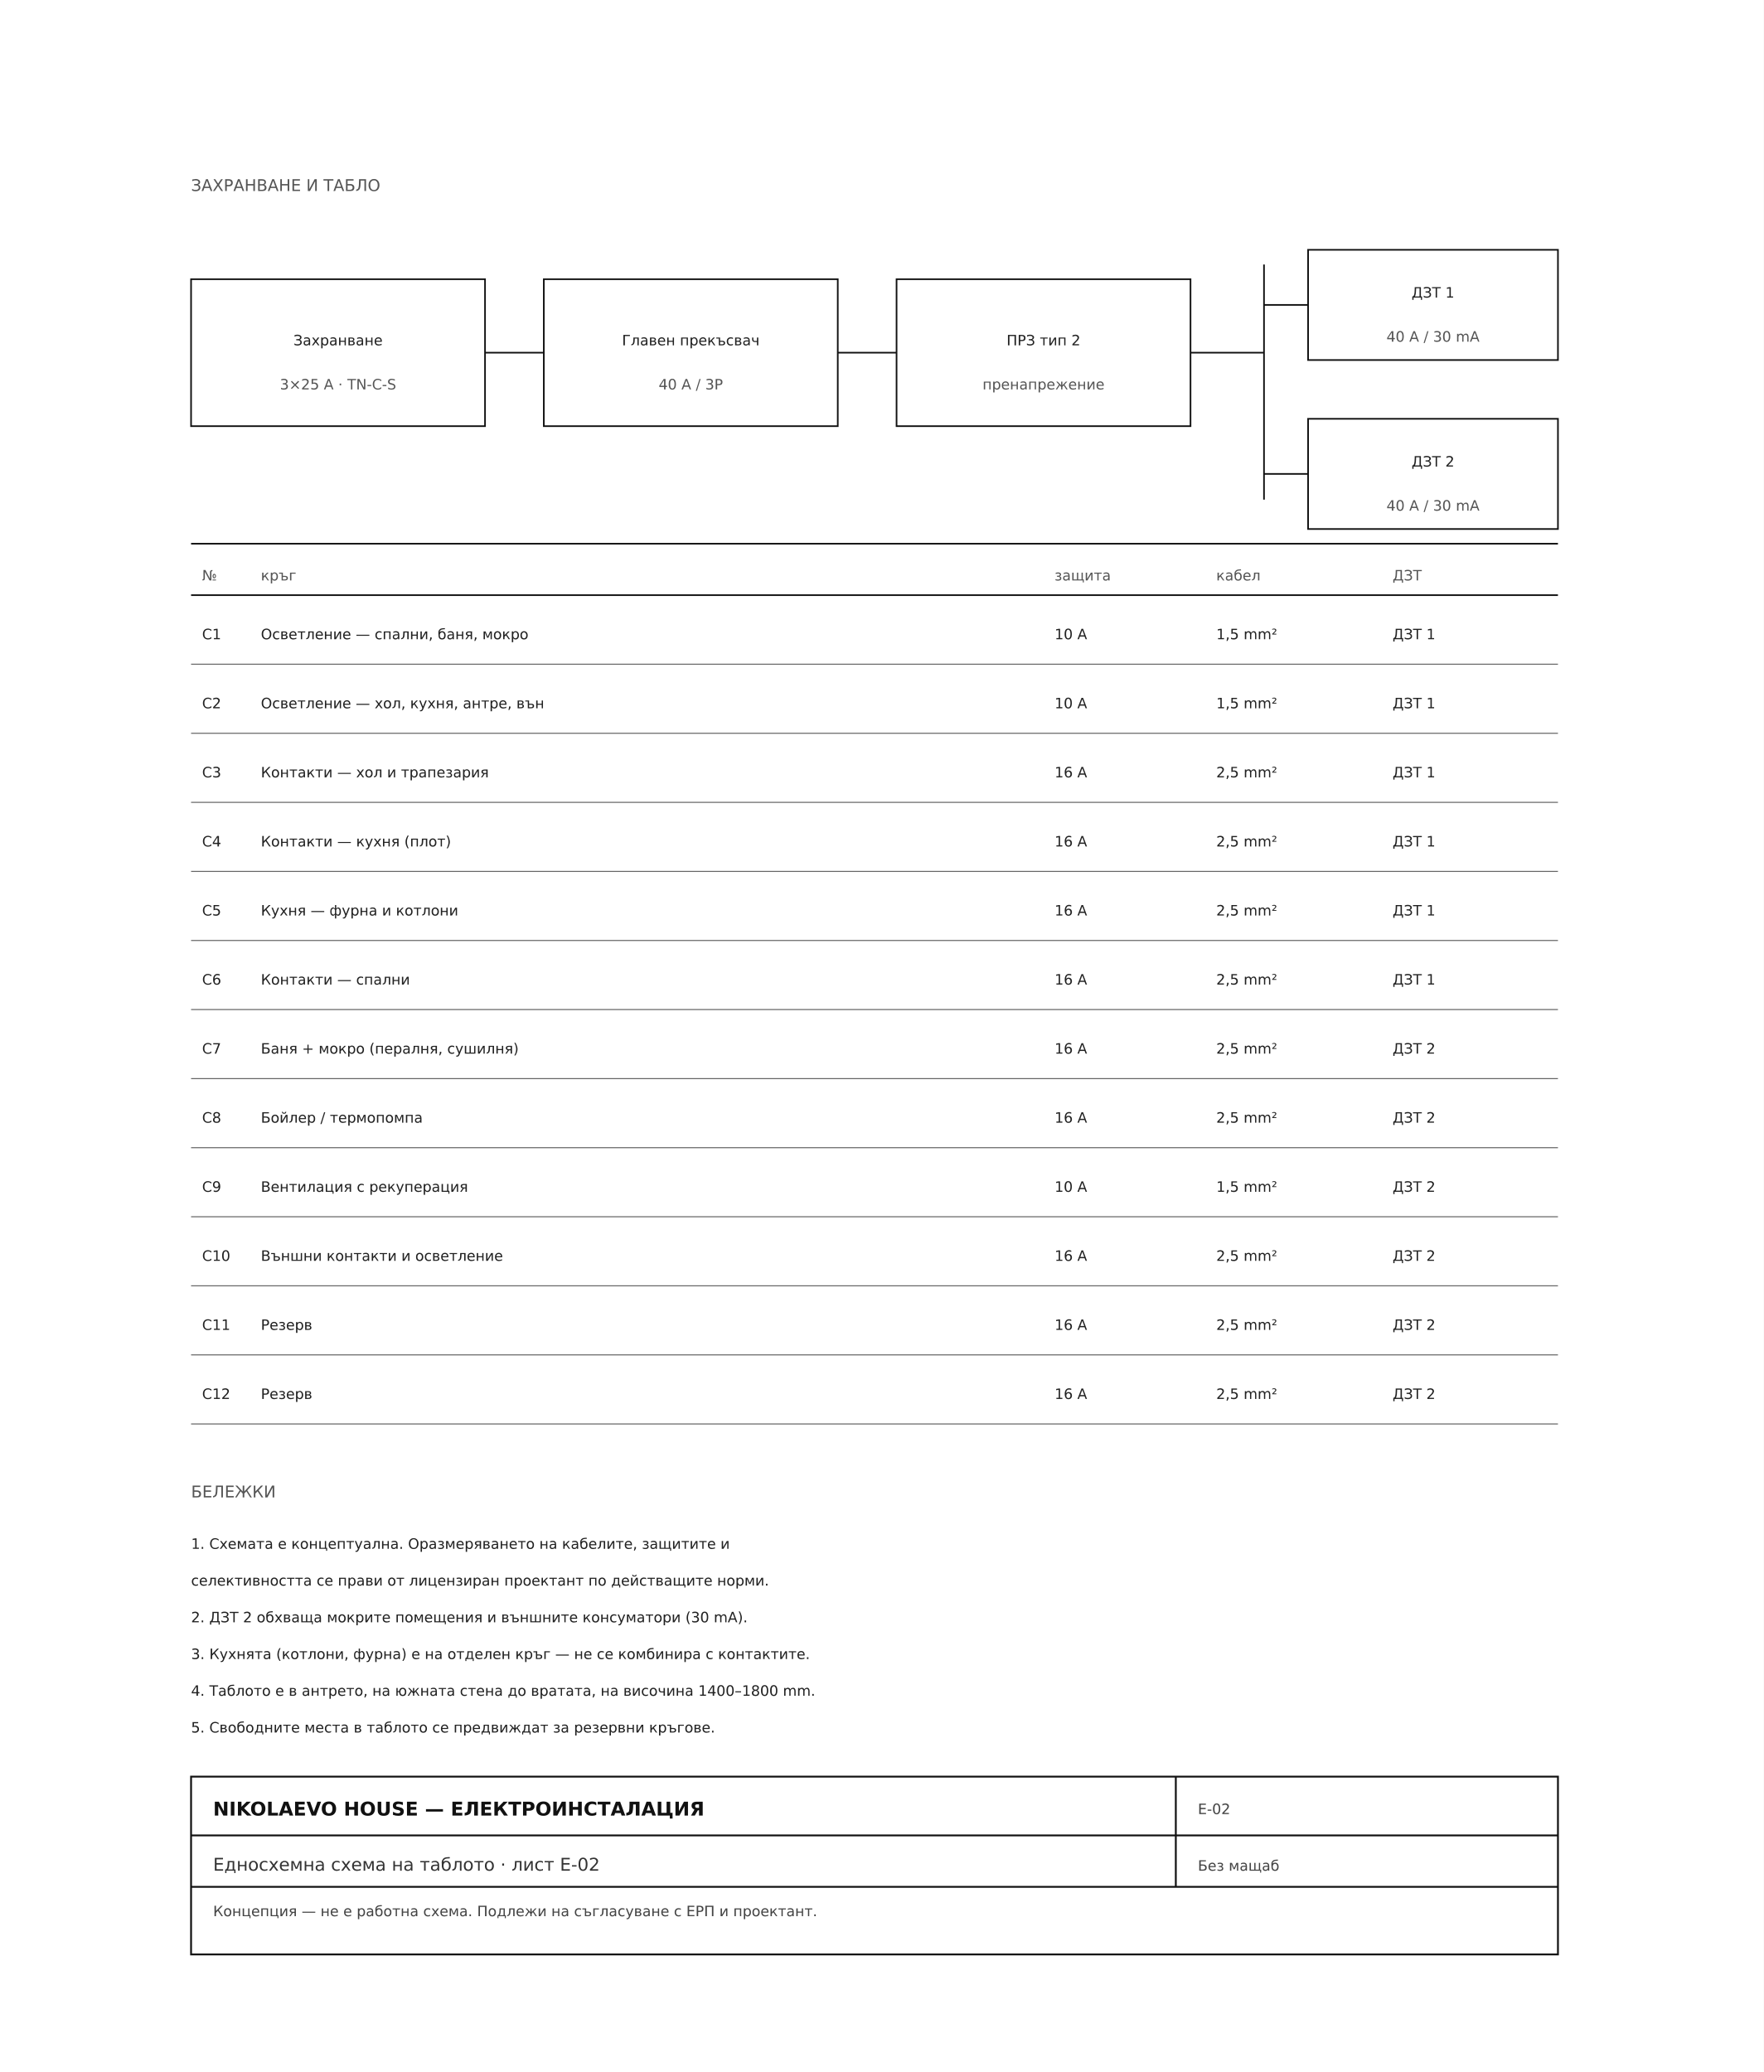
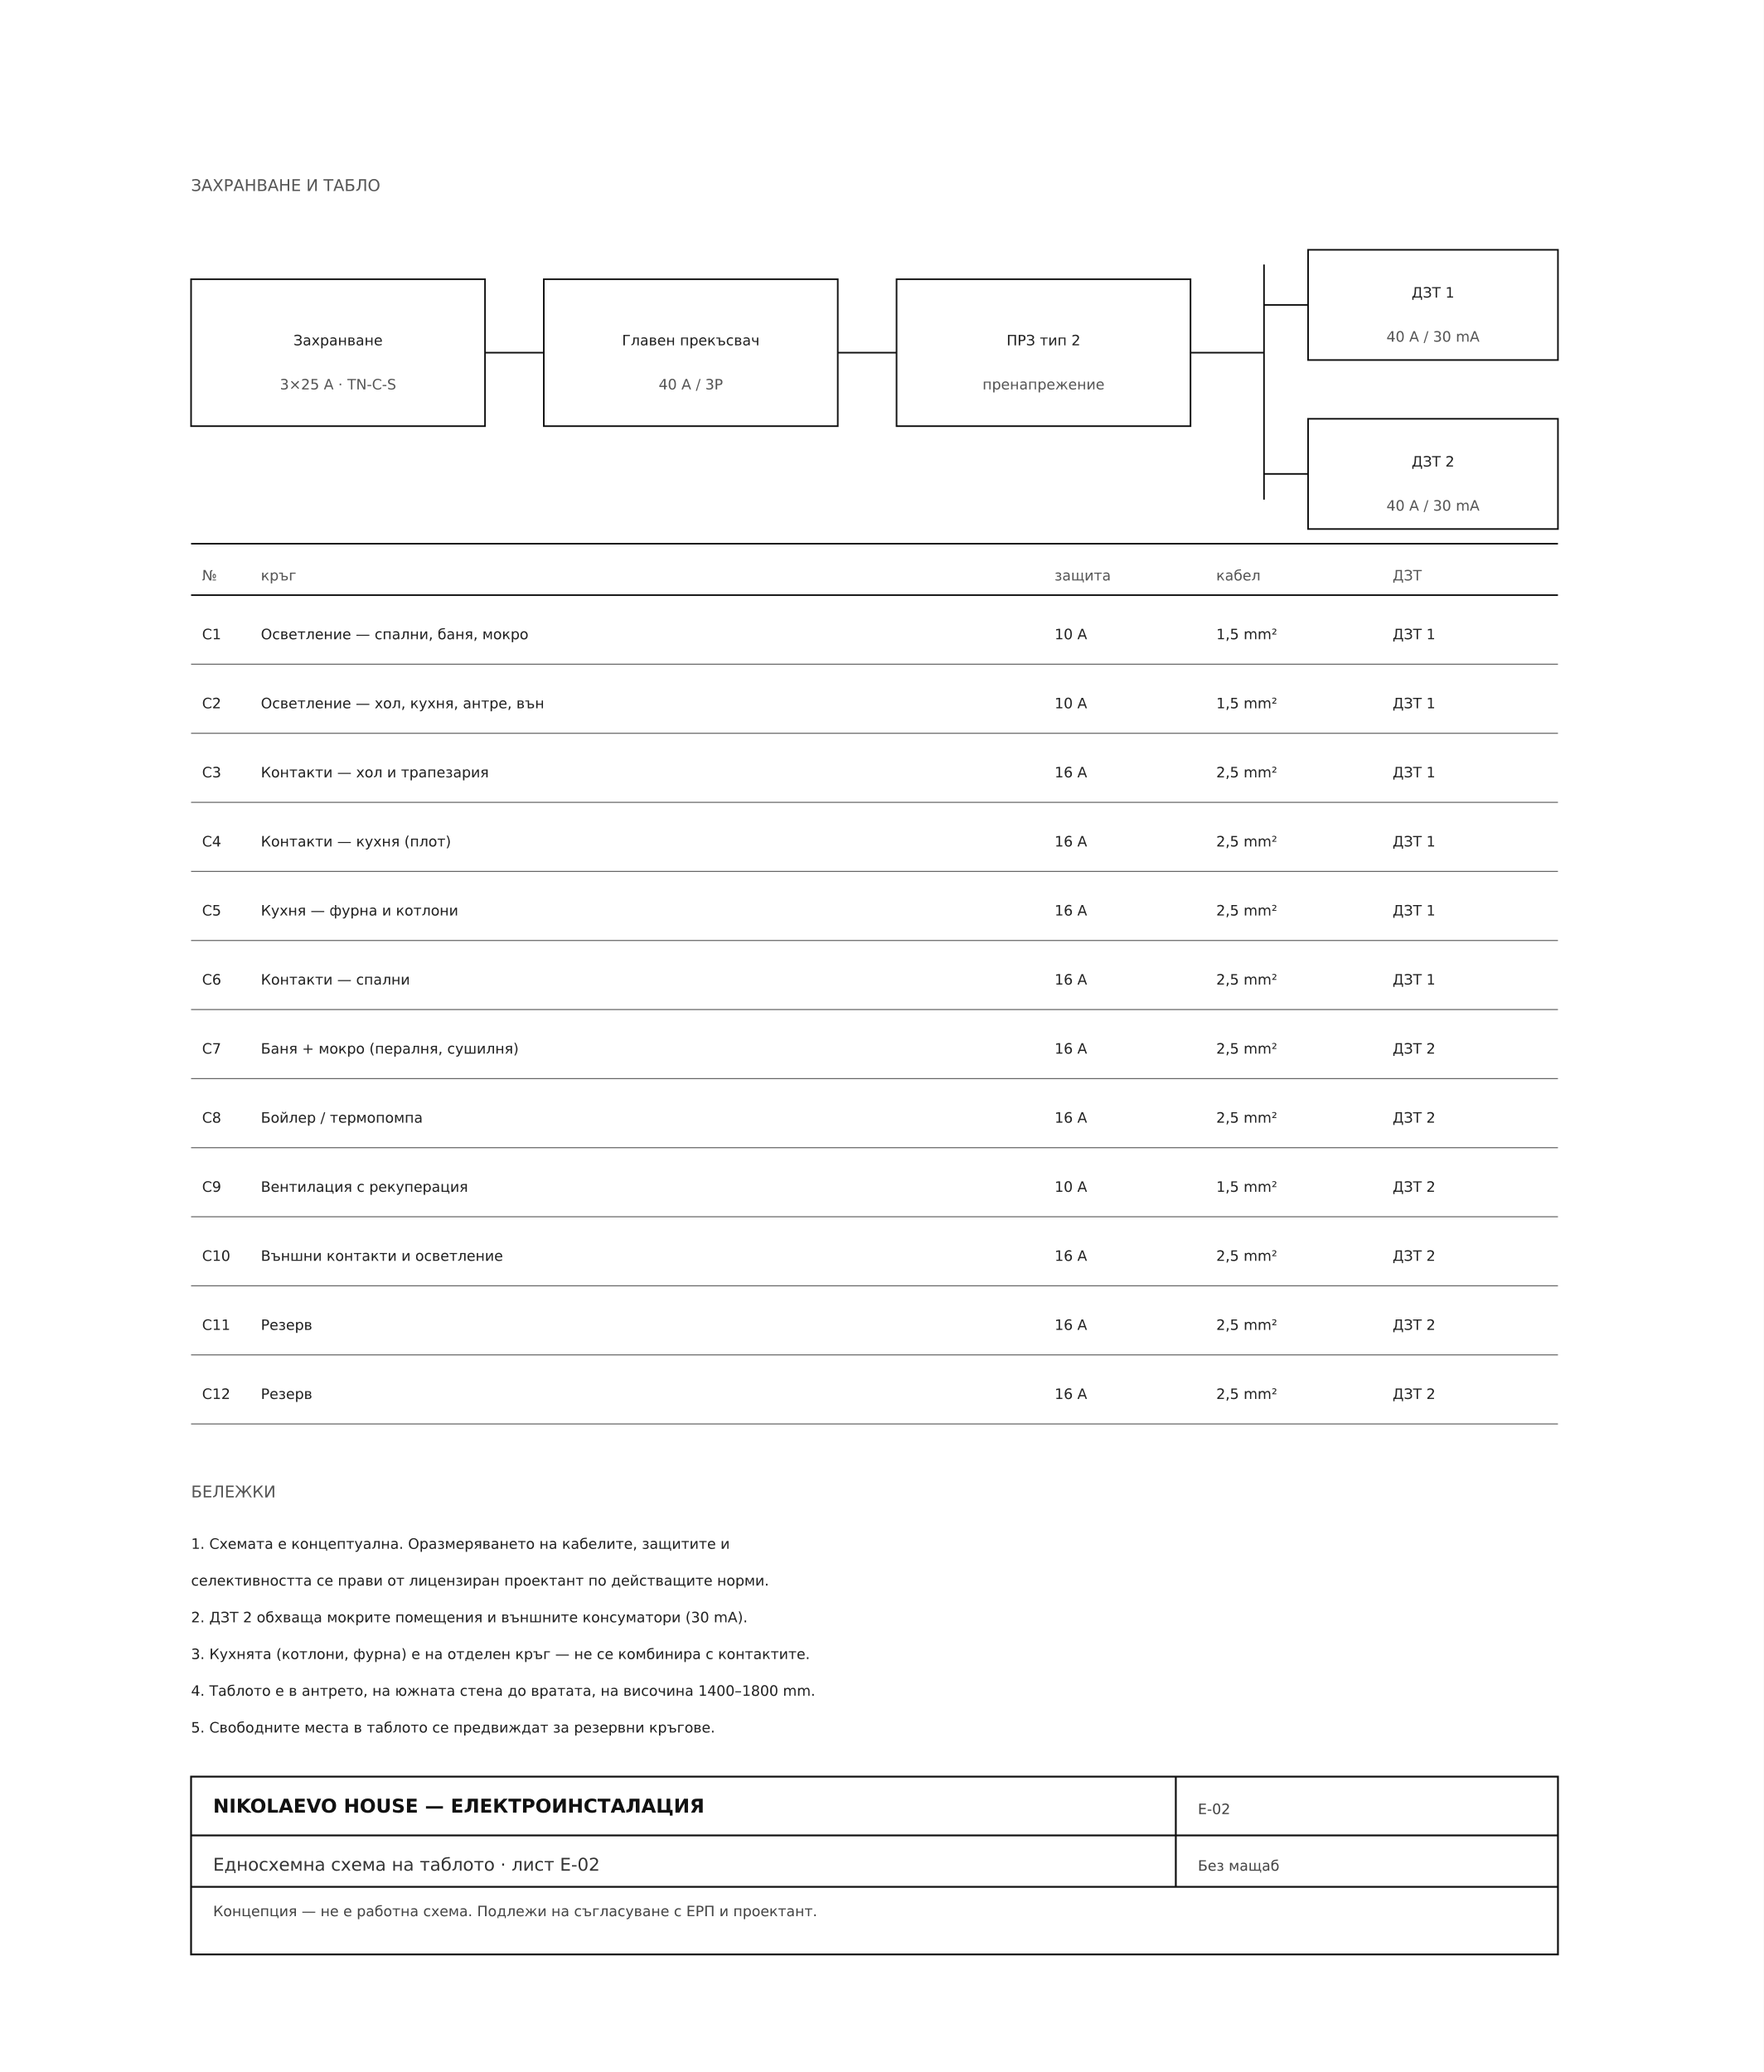
<svg xmlns="http://www.w3.org/2000/svg" width="240.0mm" height="282.0mm" viewBox="-14 -8 240 282" font-family="DejaVu Sans, Liberation Sans, Arial, sans-serif">
  <style type="text/css">
.wall   { fill:#dcdcdc; stroke:#111; stroke-width:0.28; }
.wall-l { fill:none; stroke:#111; stroke-width:0.22; }
.part   { fill:#eeeeee; stroke:#111; stroke-width:0.16; }
.win    { fill:#ffffff; stroke:#111; stroke-width:0.24; }
.glass  { fill:none; stroke:#111; stroke-width:0.14; }
.sym    { fill:#ffffff; stroke:#111; stroke-width:0.20; }
.sym-f  { fill:#f2f2f2; stroke:#111; stroke-width:0.20; }
.sym-l  { fill:none; stroke:#111; stroke-width:0.18; }
.soft   { fill:none; stroke:#777; stroke-width:0.16; stroke-dasharray:0.90 0.55; }
.ghost  { fill:none; stroke:#aaa; stroke-width:0.15; stroke-dasharray:1.20 0.60; }
.door   { fill:none; stroke:#111; stroke-width:0.22; }
.door-a { fill:none; stroke:#888; stroke-width:0.15; stroke-dasharray:0.70 0.50; }
.dim    { fill:none; stroke:#666; stroke-width:0.14; }
.dimt   { fill:#333; font-size:1.95px;  }
.lbl    { fill:#111; font-size:2.50px;  }
.lbl-s  { fill:#555; font-size:1.95px;  }
.lbl-f  { fill:#222; font-size:1.70px;  }
.code   { fill:#111; font-size:2.00px; font-weight:bold; }
.sub    { fill:#555; font-size:2.20px; }
.note   { fill:#222; font-size:1.95px; }
.el     { fill:#fff; stroke:#111; stroke-width:0.22; }
.el-f   { fill:#111; stroke:#111; stroke-width:0.22; }
.el-d   { fill:none; stroke:#111; stroke-width:0.22; }
.tb     { fill:none; stroke:#111; stroke-width:0.25; }
.tbmain { fill:#111; font-size:2.60px; font-weight:bold; }
.tbsub  { fill:#333; font-size:2.40px; }
.tbsmall{ fill:#444; font-size:1.95px; }
.plate  { fill:#ffffff; fill-opacity:0.92; stroke:none; }
.mask   { fill:#ffffff; stroke:none; }
</style>
  <rect x="-14" y="-8" width="240" height="282" fill="#ffffff" />
  <text class="sub" x="12.0" y="18.0" text-anchor="start">ЗАХРАНВАНЕ И ТАБЛО</text>
  <rect class="el" x="12.0" y="30.0" width="40.0" height="20.0" />
  <text class="note" x="32.0" y="39.0" text-anchor="middle">Захранване</text>
  <text class="lbl-s" x="32.0" y="45.0" text-anchor="middle">3×25 A · TN-C-S</text>
  <line class="el-d" x1="52.0" y1="40.0" x2="60.0" y2="40.0" />
  <rect class="el" x="60.0" y="30.0" width="40.0" height="20.0" />
  <text class="note" x="80.0" y="39.0" text-anchor="middle">Главен прекъсвач</text>
  <text class="lbl-s" x="80.0" y="45.0" text-anchor="middle">40 A / 3P</text>
  <line class="el-d" x1="100.0" y1="40.0" x2="108.0" y2="40.0" />
  <rect class="el" x="108.0" y="30.0" width="40.0" height="20.0" />
  <text class="note" x="128.0" y="39.0" text-anchor="middle">ПРЗ тип 2</text>
  <text class="lbl-s" x="128.0" y="45.0" text-anchor="middle">пренапрежение</text>
  <line class="el-d" x1="148.0" y1="40.0" x2="158.0" y2="40.0" />
  <line class="el-d" x1="158.0" y1="28.0" x2="158.0" y2="60.0" />
  <rect class="el" x="164.0" y="26.0" width="34.0" height="15.0" />
  <text class="note" x="181.0" y="32.5" text-anchor="middle">ДЗТ 1</text>
  <text class="lbl-s" x="181.0" y="38.5" text-anchor="middle">40 A / 30 mA</text>
  <rect class="el" x="164.0" y="49.0" width="34.0" height="15.0" />
  <text class="note" x="181.0" y="55.5" text-anchor="middle">ДЗТ 2</text>
  <text class="lbl-s" x="181.0" y="61.5" text-anchor="middle">40 A / 30 mA</text>
  <line class="el-d" x1="158.0" y1="33.5" x2="164.0" y2="33.5" />
  <line class="el-d" x1="158.0" y1="56.5" x2="164.0" y2="56.5" />
  <line class="wall-l" x1="12.0" y1="66.0" x2="198.0" y2="66.0" />
  <text class="lbl-s" x="13.5" y="71.0" text-anchor="start">№</text>
  <text class="lbl-s" x="21.5" y="71.0" text-anchor="start">кръг</text>
  <text class="lbl-s" x="129.5" y="71.0" text-anchor="start">защита</text>
  <text class="lbl-s" x="151.5" y="71.0" text-anchor="start">кабел</text>
  <text class="lbl-s" x="175.5" y="71.0" text-anchor="start">ДЗТ</text>
  <line class="wall-l" x1="12.0" y1="73.0" x2="198.0" y2="73.0" />
  <text class="note" x="13.5" y="79.0" text-anchor="start">C1</text>
  <text class="note" x="21.5" y="79.0" text-anchor="start">Осветление — спални, баня, мокро</text>
  <text class="note" x="129.5" y="79.0" text-anchor="start">10 A</text>
  <text class="note" x="151.5" y="79.0" text-anchor="start">1,5 mm²</text>
  <text class="note" x="175.5" y="79.0" text-anchor="start">ДЗТ 1</text>
  <line class="dim" x1="12.0" y1="82.4" x2="198.0" y2="82.4" />
  <text class="note" x="13.5" y="88.4" text-anchor="start">C2</text>
  <text class="note" x="21.5" y="88.4" text-anchor="start">Осветление — хол, кухня, антре, вън</text>
  <text class="note" x="129.5" y="88.4" text-anchor="start">10 A</text>
  <text class="note" x="151.5" y="88.4" text-anchor="start">1,5 mm²</text>
  <text class="note" x="175.5" y="88.4" text-anchor="start">ДЗТ 1</text>
  <line class="dim" x1="12.0" y1="91.8" x2="198.0" y2="91.8" />
  <text class="note" x="13.5" y="97.8" text-anchor="start">C3</text>
  <text class="note" x="21.5" y="97.8" text-anchor="start">Контакти — хол и трапезария</text>
  <text class="note" x="129.5" y="97.8" text-anchor="start">16 A</text>
  <text class="note" x="151.5" y="97.8" text-anchor="start">2,5 mm²</text>
  <text class="note" x="175.5" y="97.8" text-anchor="start">ДЗТ 1</text>
  <line class="dim" x1="12.0" y1="101.2" x2="198.0" y2="101.2" />
  <text class="note" x="13.5" y="107.2" text-anchor="start">C4</text>
  <text class="note" x="21.5" y="107.2" text-anchor="start">Контакти — кухня (плот)</text>
  <text class="note" x="129.5" y="107.2" text-anchor="start">16 A</text>
  <text class="note" x="151.5" y="107.2" text-anchor="start">2,5 mm²</text>
  <text class="note" x="175.5" y="107.2" text-anchor="start">ДЗТ 1</text>
  <line class="dim" x1="12.0" y1="110.6" x2="198.0" y2="110.6" />
  <text class="note" x="13.5" y="116.6" text-anchor="start">C5</text>
  <text class="note" x="21.5" y="116.6" text-anchor="start">Кухня — фурна и котлони</text>
  <text class="note" x="129.5" y="116.6" text-anchor="start">16 A</text>
  <text class="note" x="151.5" y="116.6" text-anchor="start">2,5 mm²</text>
  <text class="note" x="175.5" y="116.6" text-anchor="start">ДЗТ 1</text>
  <line class="dim" x1="12.0" y1="120.0" x2="198.0" y2="120.0" />
  <text class="note" x="13.5" y="126.0" text-anchor="start">C6</text>
  <text class="note" x="21.5" y="126.0" text-anchor="start">Контакти — спални</text>
  <text class="note" x="129.5" y="126.0" text-anchor="start">16 A</text>
  <text class="note" x="151.5" y="126.0" text-anchor="start">2,5 mm²</text>
  <text class="note" x="175.5" y="126.0" text-anchor="start">ДЗТ 1</text>
  <line class="dim" x1="12.0" y1="129.4" x2="198.0" y2="129.4" />
  <text class="note" x="13.5" y="135.4" text-anchor="start">C7</text>
  <text class="note" x="21.5" y="135.4" text-anchor="start">Баня + мокро (пералня, сушилня)</text>
  <text class="note" x="129.5" y="135.4" text-anchor="start">16 A</text>
  <text class="note" x="151.5" y="135.4" text-anchor="start">2,5 mm²</text>
  <text class="note" x="175.5" y="135.4" text-anchor="start">ДЗТ 2</text>
  <line class="dim" x1="12.0" y1="138.8" x2="198.0" y2="138.8" />
  <text class="note" x="13.5" y="144.8" text-anchor="start">C8</text>
  <text class="note" x="21.5" y="144.8" text-anchor="start">Бойлер / термопомпа</text>
  <text class="note" x="129.5" y="144.8" text-anchor="start">16 A</text>
  <text class="note" x="151.5" y="144.8" text-anchor="start">2,5 mm²</text>
  <text class="note" x="175.5" y="144.8" text-anchor="start">ДЗТ 2</text>
  <line class="dim" x1="12.0" y1="148.2" x2="198.0" y2="148.2" />
  <text class="note" x="13.5" y="154.2" text-anchor="start">C9</text>
  <text class="note" x="21.5" y="154.2" text-anchor="start">Вентилация с рекуперация</text>
  <text class="note" x="129.5" y="154.2" text-anchor="start">10 A</text>
  <text class="note" x="151.5" y="154.2" text-anchor="start">1,5 mm²</text>
  <text class="note" x="175.5" y="154.2" text-anchor="start">ДЗТ 2</text>
  <line class="dim" x1="12.0" y1="157.6" x2="198.0" y2="157.6" />
  <text class="note" x="13.5" y="163.6" text-anchor="start">C10</text>
  <text class="note" x="21.5" y="163.6" text-anchor="start">Външни контакти и осветление</text>
  <text class="note" x="129.5" y="163.6" text-anchor="start">16 A</text>
  <text class="note" x="151.5" y="163.6" text-anchor="start">2,5 mm²</text>
  <text class="note" x="175.5" y="163.6" text-anchor="start">ДЗТ 2</text>
  <line class="dim" x1="12.0" y1="167.0" x2="198.0" y2="167.0" />
  <text class="note" x="13.5" y="173.0" text-anchor="start">C11</text>
  <text class="note" x="21.5" y="173.0" text-anchor="start">Резерв</text>
  <text class="note" x="129.5" y="173.0" text-anchor="start">16 A</text>
  <text class="note" x="151.5" y="173.0" text-anchor="start">2,5 mm²</text>
  <text class="note" x="175.5" y="173.0" text-anchor="start">ДЗТ 2</text>
  <line class="dim" x1="12.0" y1="176.4" x2="198.0" y2="176.4" />
  <text class="note" x="13.5" y="182.4" text-anchor="start">C12</text>
  <text class="note" x="21.5" y="182.4" text-anchor="start">Резерв</text>
  <text class="note" x="129.5" y="182.4" text-anchor="start">16 A</text>
  <text class="note" x="151.5" y="182.4" text-anchor="start">2,5 mm²</text>
  <text class="note" x="175.5" y="182.4" text-anchor="start">ДЗТ 2</text>
  <line class="dim" x1="12.0" y1="185.8" x2="198.0" y2="185.8" />
  <text class="sub" x="12.0" y="195.8" text-anchor="start">БЕЛЕЖКИ</text>
  <text class="note" x="12.0" y="202.8" text-anchor="start">1. Схемата е концептуална. Оразмеряването на кабелите, защитите и</text>
  <text class="note" x="12.0" y="207.8" text-anchor="start">    селективността се прави от лицензиран проектант по действащите норми.</text>
  <text class="note" x="12.0" y="212.8" text-anchor="start">2. ДЗТ 2 обхваща мокрите помещения и външните консуматори (30 mA).</text>
  <text class="note" x="12.0" y="217.8" text-anchor="start">3. Кухнята (котлони, фурна) е на отделен кръг — не се комбинира с контактите.</text>
  <text class="note" x="12.0" y="222.8" text-anchor="start">4. Таблото е в антрето, на южната стена до вратата, на височина 1400–1800 mm.</text>
  <text class="note" x="12.0" y="227.8" text-anchor="start">5. Свободните места в таблото се предвиждат за резервни кръгове.</text>
  <rect class="tb" x="12.0" y="233.8" width="186.0" height="24.2" />
  <line class="tb" x1="12.0" y1="241.8" x2="198.0" y2="241.8" />
  <line class="tb" x1="12.0" y1="248.8" x2="198.0" y2="248.8" />
  <line class="tb" x1="146.0" y1="233.8" x2="146.0" y2="248.8" />
-   <text class="tbmain" x="15.0" y="239.1" text-anchor="start">NIKOLAEVO HOUSE — ЕЛЕКТРОИНСТАЛАЦИЯ</text>
+   <text class="tbmain" x="15.0" y="238.7" text-anchor="start" style="font-size:2.6px">NIKOLAEVO HOUSE — ЕЛЕКТРОИНСТАЛАЦИЯ</text>
  <text class="tbsub" x="15.0" y="246.6" text-anchor="start">Едносхемна схема на таблото · лист E-02</text>
  <text class="tbsmall" x="149.0" y="238.9" text-anchor="start">E-02</text>
  <text class="tbsmall" x="149.0" y="246.6" text-anchor="start">Без мащаб</text>
  <text class="tbsmall" x="15.0" y="252.8" text-anchor="start">Концепция — не е работна схема. Подлежи на съгласуване с ЕРП и проектант.</text>
</svg>
